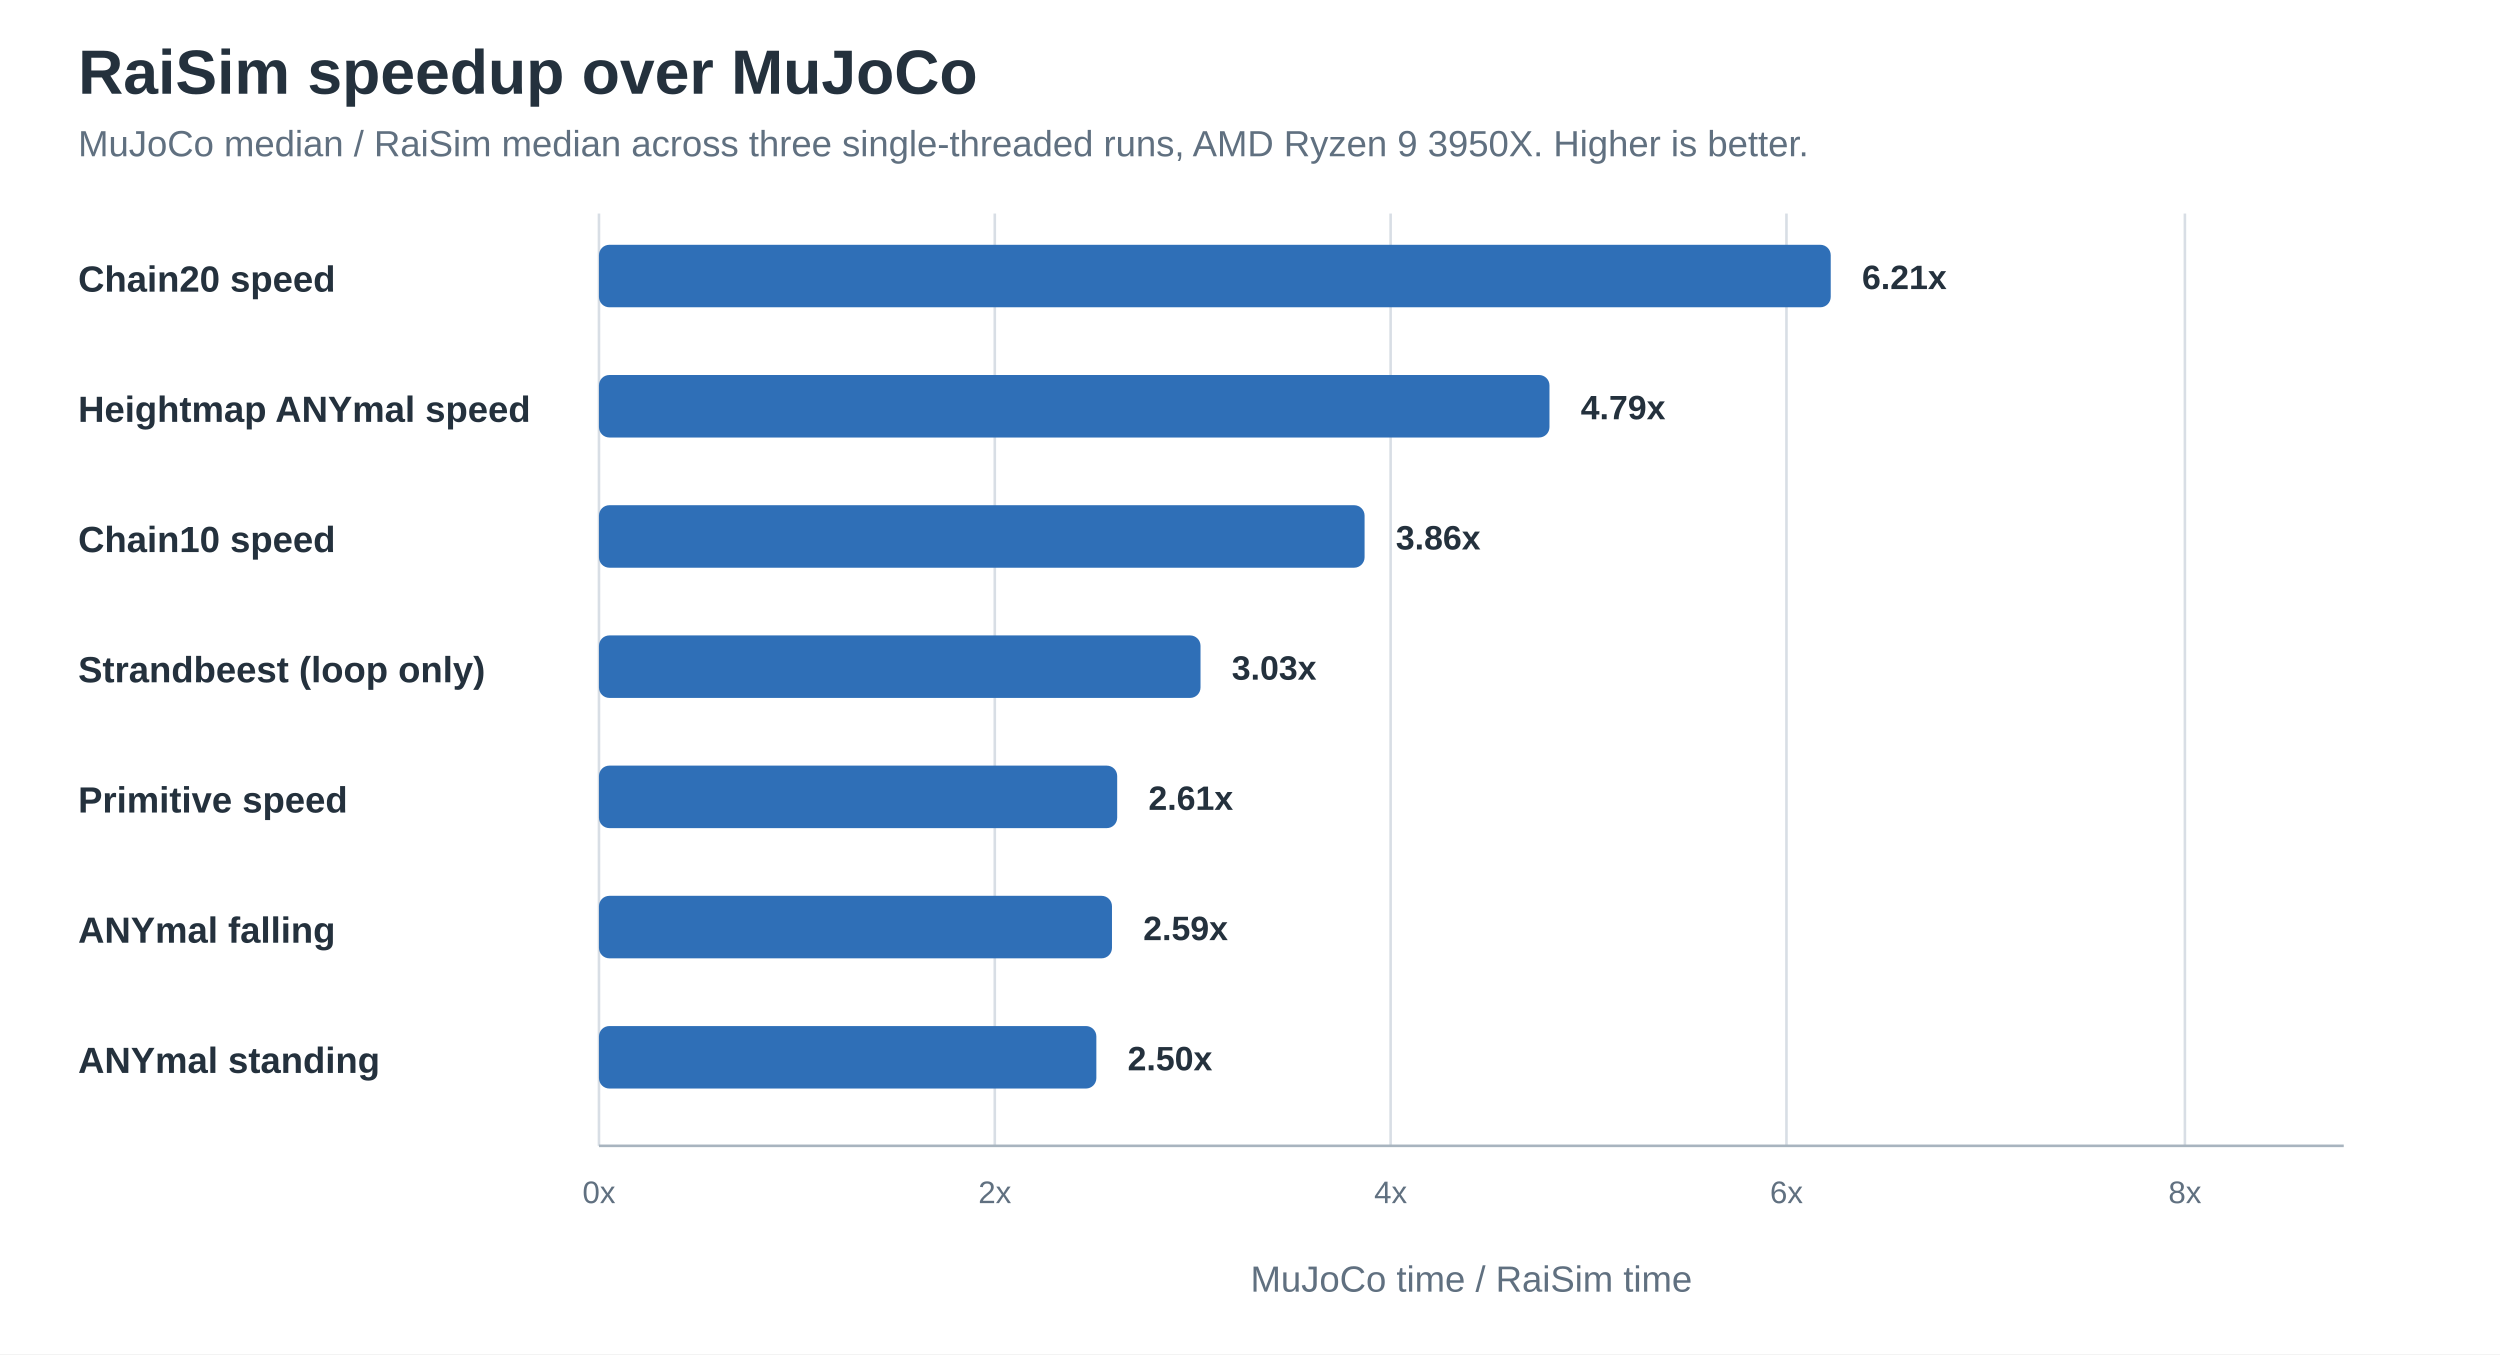
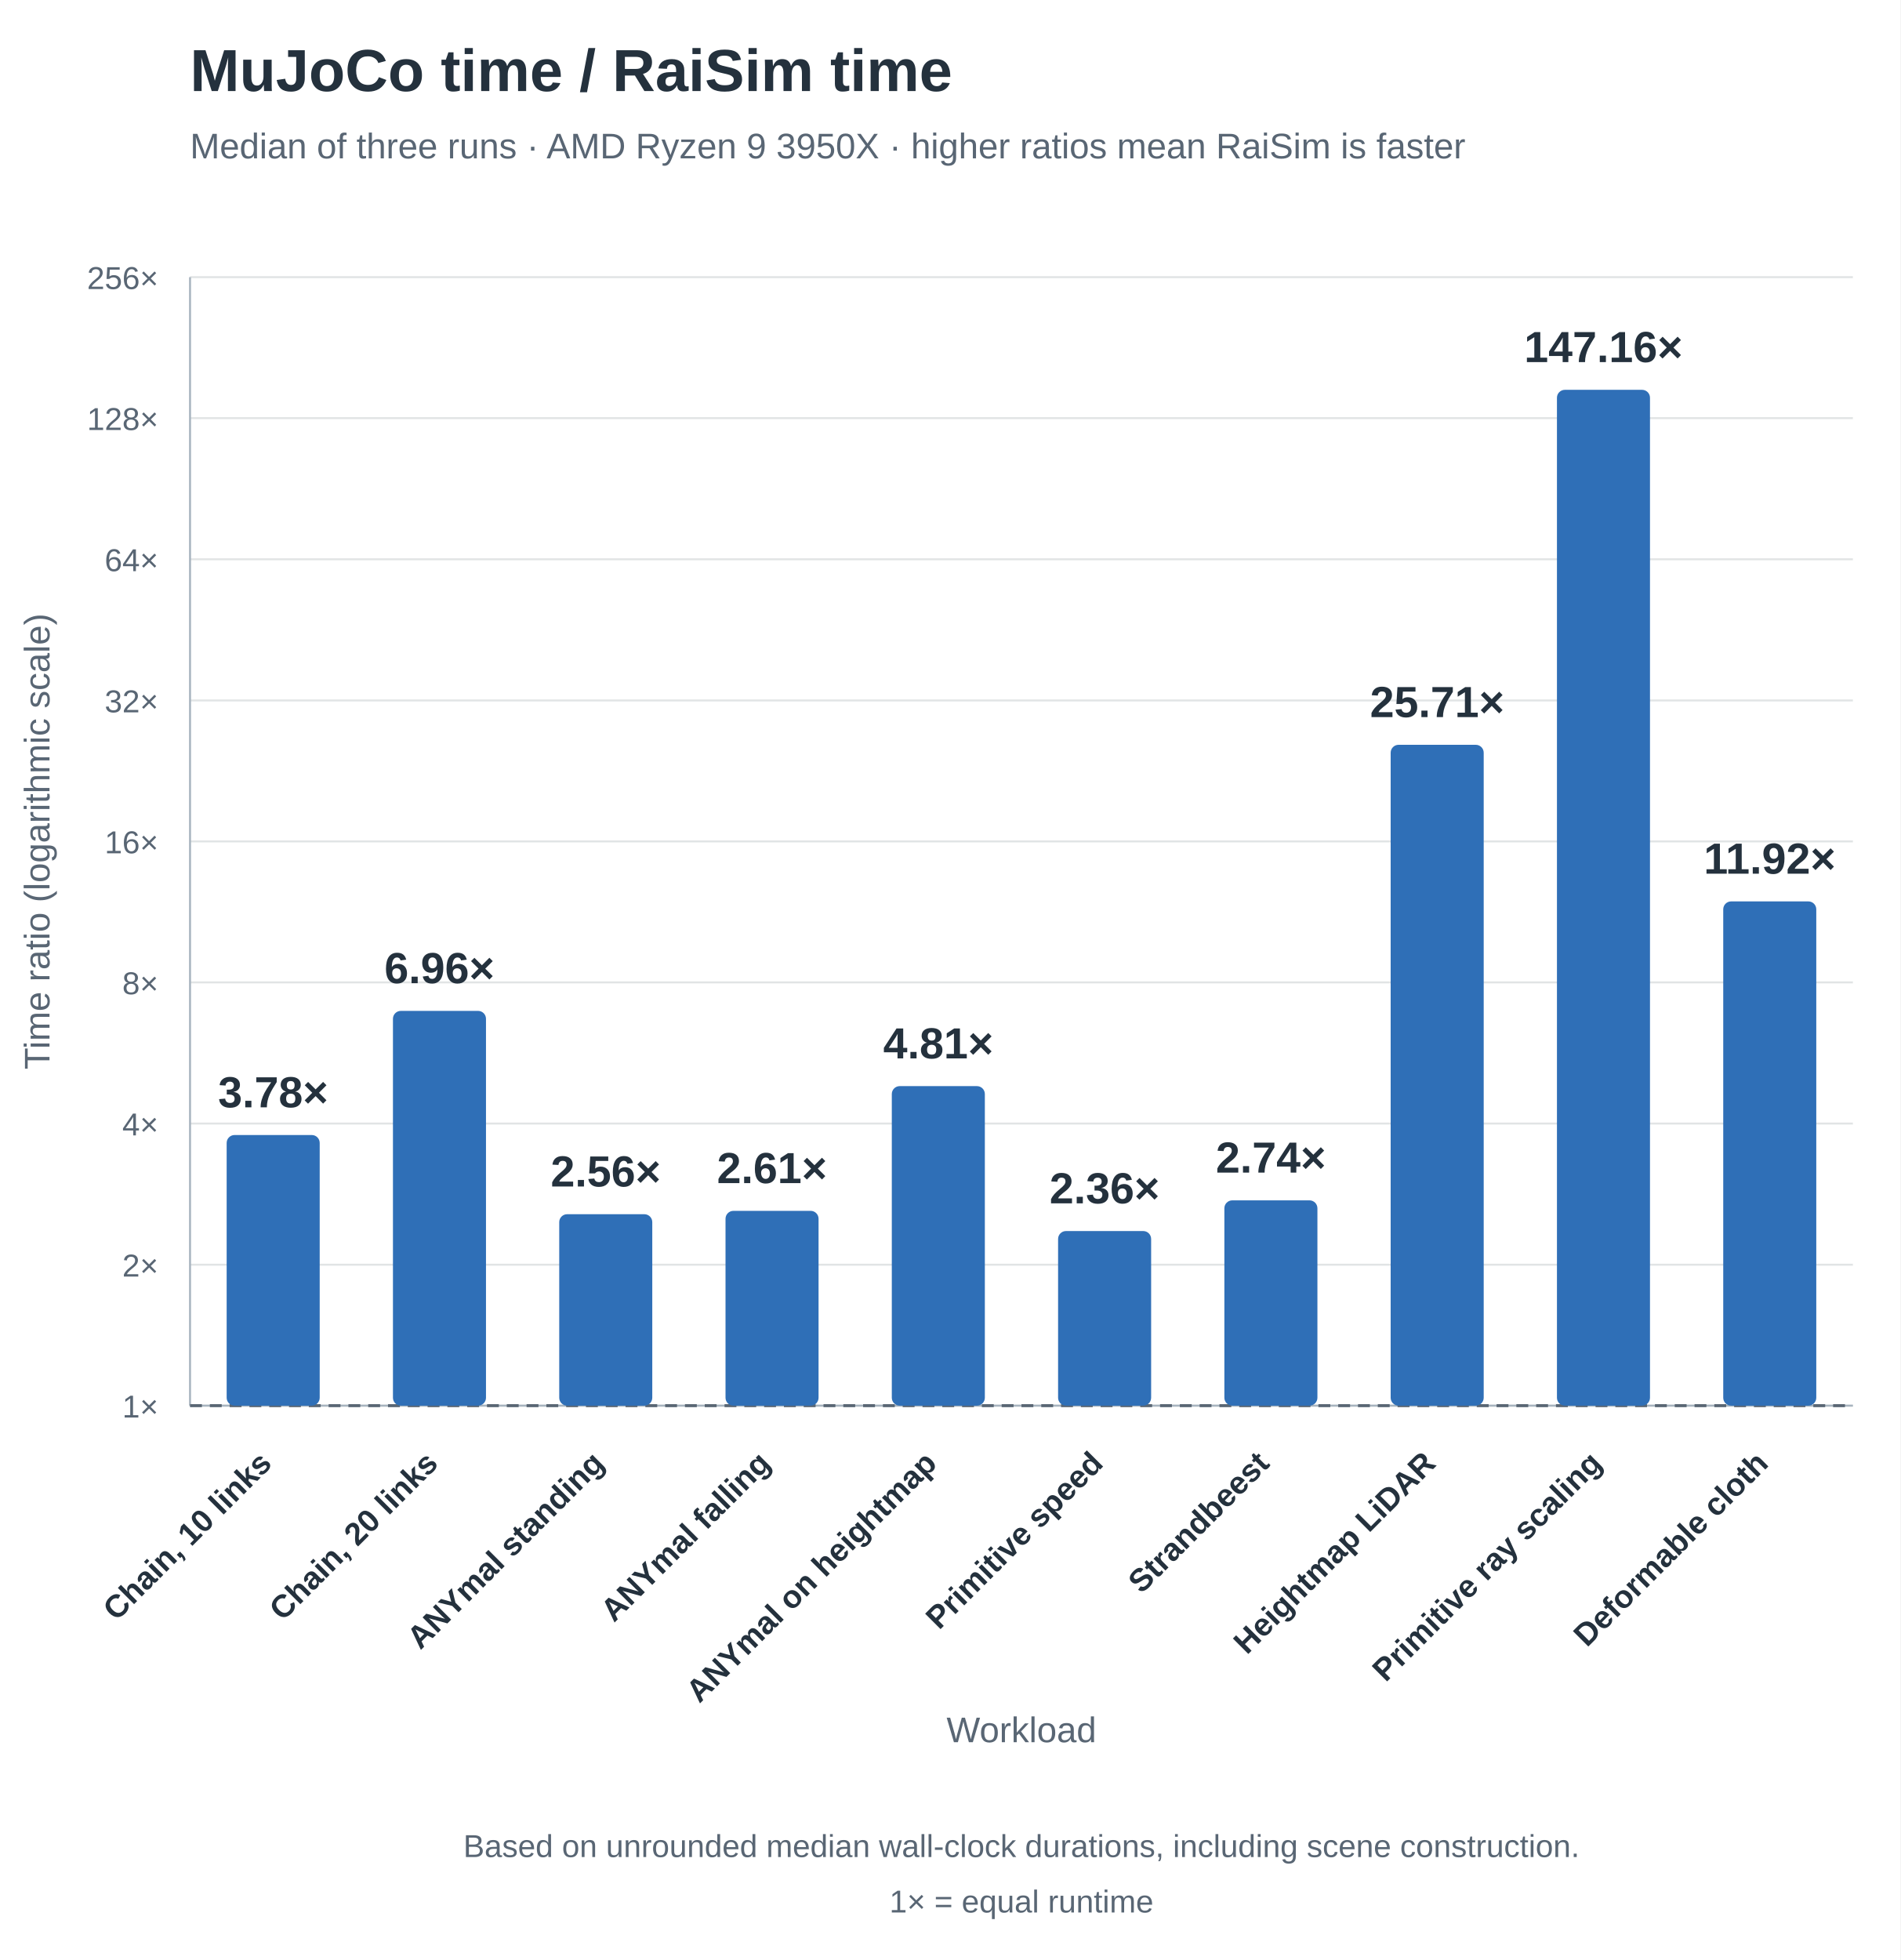
- <svg xmlns="http://www.w3.org/2000/svg" width="960" height="520" viewBox="0 0 960 520" role="img" aria-labelledby="title desc">
-   <style>
-     text { font-family: Arial, Helvetica, sans-serif; fill: #24313d; }
-     .title { font-size: 24px; font-weight: 700; }
-     .subtitle { font-size: 14px; fill: #607080; }
+ <svg xmlns="http://www.w3.org/2000/svg" width="960" height="990" viewBox="0 0 960 990" role="img" aria-labelledby="title desc">
+   <style>text { font-family: Arial, Helvetica, sans-serif; fill: #24313d; }
+     .title { font-size: 30px; font-weight: 700; }
+     .subtitle { font-size: 18px; fill: #596674; }
+     .label { font-size: 16px; font-weight: 600; }
+     .value { font-size: 22px; font-weight: 700; }
+     .tick { font-size: 16px; fill: #596674; }
    .axis { stroke: #a8b4bf; stroke-width: 1; }
-     .grid { stroke: #d8dee5; stroke-width: 1; }
-     .label { font-size: 14px; font-weight: 600; }
-     .tick { font-size: 12px; fill: #607080; }
-     .value { font-size: 13px; font-weight: 700; fill: #24313d; }
-     .bar { fill: #2f6fb7; }
-   </style>
-   <rect width="960" height="520" fill="#ffffff" />
-   <text x="30" y="36" class="title">RaiSim speedup over MuJoCo</text>
-   <text x="30" y="60" class="subtitle">MuJoCo median / RaiSim median across three single-threaded runs, AMD Ryzen 9 3950X. Higher is better.</text>
-   <line x1="230" y1="82" x2="230" y2="440" class="grid" />
-   <line x1="382" y1="82" x2="382" y2="440" class="grid" />
-   <line x1="534" y1="82" x2="534" y2="440" class="grid" />
-   <line x1="686" y1="82" x2="686" y2="440" class="grid" />
-   <line x1="839" y1="82" x2="839" y2="440" class="grid" />
-   <line x1="230" y1="440" x2="900" y2="440" class="axis" />
-   <text x="230" y="462" text-anchor="middle" class="tick">0x</text>
-   <text x="382" y="462" text-anchor="middle" class="tick">2x</text>
-   <text x="534" y="462" text-anchor="middle" class="tick">4x</text>
-   <text x="686" y="462" text-anchor="middle" class="tick">6x</text>
-   <text x="839" y="462" text-anchor="middle" class="tick">8x</text>
-   <text x="565" y="496" text-anchor="middle" class="subtitle">MuJoCo time / RaiSim time</text>
-   <text x="30" y="112" class="label">Chain20 speed</text>
-   <rect x="230" y="94" width="473" height="24" rx="4" class="bar" />
-   <text x="715" y="111" class="value">6.21x</text>
-   <text x="30" y="162" class="label">Heightmap ANYmal speed</text>
-   <rect x="230" y="144" width="365" height="24" rx="4" class="bar" />
-   <text x="607" y="161" class="value">4.79x</text>
-   <text x="30" y="212" class="label">Chain10 speed</text>
-   <rect x="230" y="194" width="294" height="24" rx="4" class="bar" />
-   <text x="536" y="211" class="value">3.86x</text>
-   <text x="30" y="262" class="label">Strandbeest (loop only)</text>
-   <rect x="230" y="244" width="231" height="24" rx="4" class="bar" />
-   <text x="473" y="261" class="value">3.03x</text>
-   <text x="30" y="312" class="label">Primitive speed</text>
-   <rect x="230" y="294" width="199" height="24" rx="4" class="bar" />
-   <text x="441" y="311" class="value">2.61x</text>
-   <text x="30" y="362" class="label">ANYmal falling</text>
-   <rect x="230" y="344" width="197" height="24" rx="4" class="bar" />
-   <text x="439" y="361" class="value">2.59x</text>
-   <text x="30" y="412" class="label">ANYmal standing</text>
-   <rect x="230" y="394" width="191" height="24" rx="4" class="bar" />
-   <text x="433" y="411" class="value">2.50x</text>
+     .grid { stroke: #e1e4e5; stroke-width: 1; }
+     .ratio { fill: #2f6fb7; }</style>
+   <rect width="960" height="990" fill="#fff" />
+   <text x="96" y="46" class="title">MuJoCo time / RaiSim time</text>
+   <text x="96" y="80" class="subtitle">Median of three runs · AMD Ryzen 9 3950X · higher ratios mean RaiSim is faster</text>
+   <line x1="96" y1="710.0" x2="936" y2="710.0" class="grid" />
+   <text x="80" y="716.0" text-anchor="end" class="tick">1×</text>
+   <line x1="96" y1="638.8" x2="936" y2="638.8" class="grid" />
+   <text x="80" y="644.8" text-anchor="end" class="tick">2×</text>
+   <line x1="96" y1="567.5" x2="936" y2="567.5" class="grid" />
+   <text x="80" y="573.5" text-anchor="end" class="tick">4×</text>
+   <line x1="96" y1="496.2" x2="936" y2="496.2" class="grid" />
+   <text x="80" y="502.2" text-anchor="end" class="tick">8×</text>
+   <line x1="96" y1="425.0" x2="936" y2="425.0" class="grid" />
+   <text x="80" y="431.0" text-anchor="end" class="tick">16×</text>
+   <line x1="96" y1="353.8" x2="936" y2="353.8" class="grid" />
+   <text x="80" y="359.8" text-anchor="end" class="tick">32×</text>
+   <line x1="96" y1="282.5" x2="936" y2="282.5" class="grid" />
+   <text x="80" y="288.5" text-anchor="end" class="tick">64×</text>
+   <line x1="96" y1="211.2" x2="936" y2="211.2" class="grid" />
+   <text x="80" y="217.2" text-anchor="end" class="tick">128×</text>
+   <line x1="96" y1="140.0" x2="936" y2="140.0" class="grid" />
+   <text x="80" y="146.0" text-anchor="end" class="tick">256×</text>
+   <line x1="96" y1="140" x2="96" y2="710" class="axis" />
+   <line x1="96" y1="710" x2="936" y2="710" class="axis" />
+   <line x1="96" y1="710.0" x2="936" y2="710.0" stroke="#596674" stroke-width="1.5" stroke-dasharray="6 4" />
+   <text x="25" y="425" transform="rotate(-90 25 425)" text-anchor="middle" class="subtitle">Time ratio (logarithmic scale)</text>
+   <rect x="114.5" y="573.3" width="47.0" height="136.7" rx="4" class="ratio" />
+   <text x="138.0" y="559.3" text-anchor="middle" class="value">3.78×</text>
+   <text x="138.0" y="740" transform="rotate(-45 138.0 740)" text-anchor="end" class="label">Chain, 10 links</text>
+   <rect x="198.5" y="510.6" width="47.0" height="199.4" rx="4" class="ratio" />
+   <text x="222.0" y="496.6" text-anchor="middle" class="value">6.96×</text>
+   <text x="222.0" y="740" transform="rotate(-45 222.0 740)" text-anchor="end" class="label">Chain, 20 links</text>
+   <rect x="282.5" y="613.3" width="47.0" height="96.7" rx="4" class="ratio" />
+   <text x="306.0" y="599.3" text-anchor="middle" class="value">2.56×</text>
+   <text x="306.0" y="740" transform="rotate(-45 306.0 740)" text-anchor="end" class="label">ANYmal standing</text>
+   <rect x="366.5" y="611.6" width="47.0" height="98.4" rx="4" class="ratio" />
+   <text x="390.0" y="597.6" text-anchor="middle" class="value">2.61×</text>
+   <text x="390.0" y="740" transform="rotate(-45 390.0 740)" text-anchor="end" class="label">ANYmal falling</text>
+   <rect x="450.5" y="548.6" width="47.0" height="161.4" rx="4" class="ratio" />
+   <text x="474.0" y="534.6" text-anchor="middle" class="value">4.81×</text>
+   <text x="474.0" y="740" transform="rotate(-45 474.0 740)" text-anchor="end" class="label">ANYmal on heightmap</text>
+   <rect x="534.5" y="621.8" width="47.0" height="88.2" rx="4" class="ratio" />
+   <text x="558.0" y="607.8" text-anchor="middle" class="value">2.36×</text>
+   <text x="558.0" y="740" transform="rotate(-45 558.0 740)" text-anchor="end" class="label">Primitive speed</text>
+   <rect x="618.5" y="606.3" width="47.0" height="103.7" rx="4" class="ratio" />
+   <text x="642.0" y="592.3" text-anchor="middle" class="value">2.74×</text>
+   <text x="642.0" y="740" transform="rotate(-45 642.0 740)" text-anchor="end" class="label">Strandbeest</text>
+   <rect x="702.5" y="376.2" width="47.0" height="333.8" rx="4" class="ratio" />
+   <text x="726.0" y="362.2" text-anchor="middle" class="value">25.71×</text>
+   <text x="726.0" y="740" transform="rotate(-45 726.0 740)" text-anchor="end" class="label">Heightmap LiDAR</text>
+   <rect x="786.5" y="196.9" width="47.0" height="513.1" rx="4" class="ratio" />
+   <text x="810.0" y="182.9" text-anchor="middle" class="value">147.16×</text>
+   <text x="810.0" y="740" transform="rotate(-45 810.0 740)" text-anchor="end" class="label">Primitive ray scaling</text>
+   <rect x="870.5" y="455.3" width="47.0" height="254.7" rx="4" class="ratio" />
+   <text x="894.0" y="441.3" text-anchor="middle" class="value">11.92×</text>
+   <text x="894.0" y="740" transform="rotate(-45 894.0 740)" text-anchor="end" class="label">Deformable cloth</text>
+   <text x="516" y="880" text-anchor="middle" class="subtitle">Workload</text>
+   <text x="516" y="938" text-anchor="middle" class="tick">Based on unrounded median wall-clock durations, including scene construction.</text>
+   <text x="516" y="966" text-anchor="middle" class="tick">1× = equal runtime</text>
</svg>
